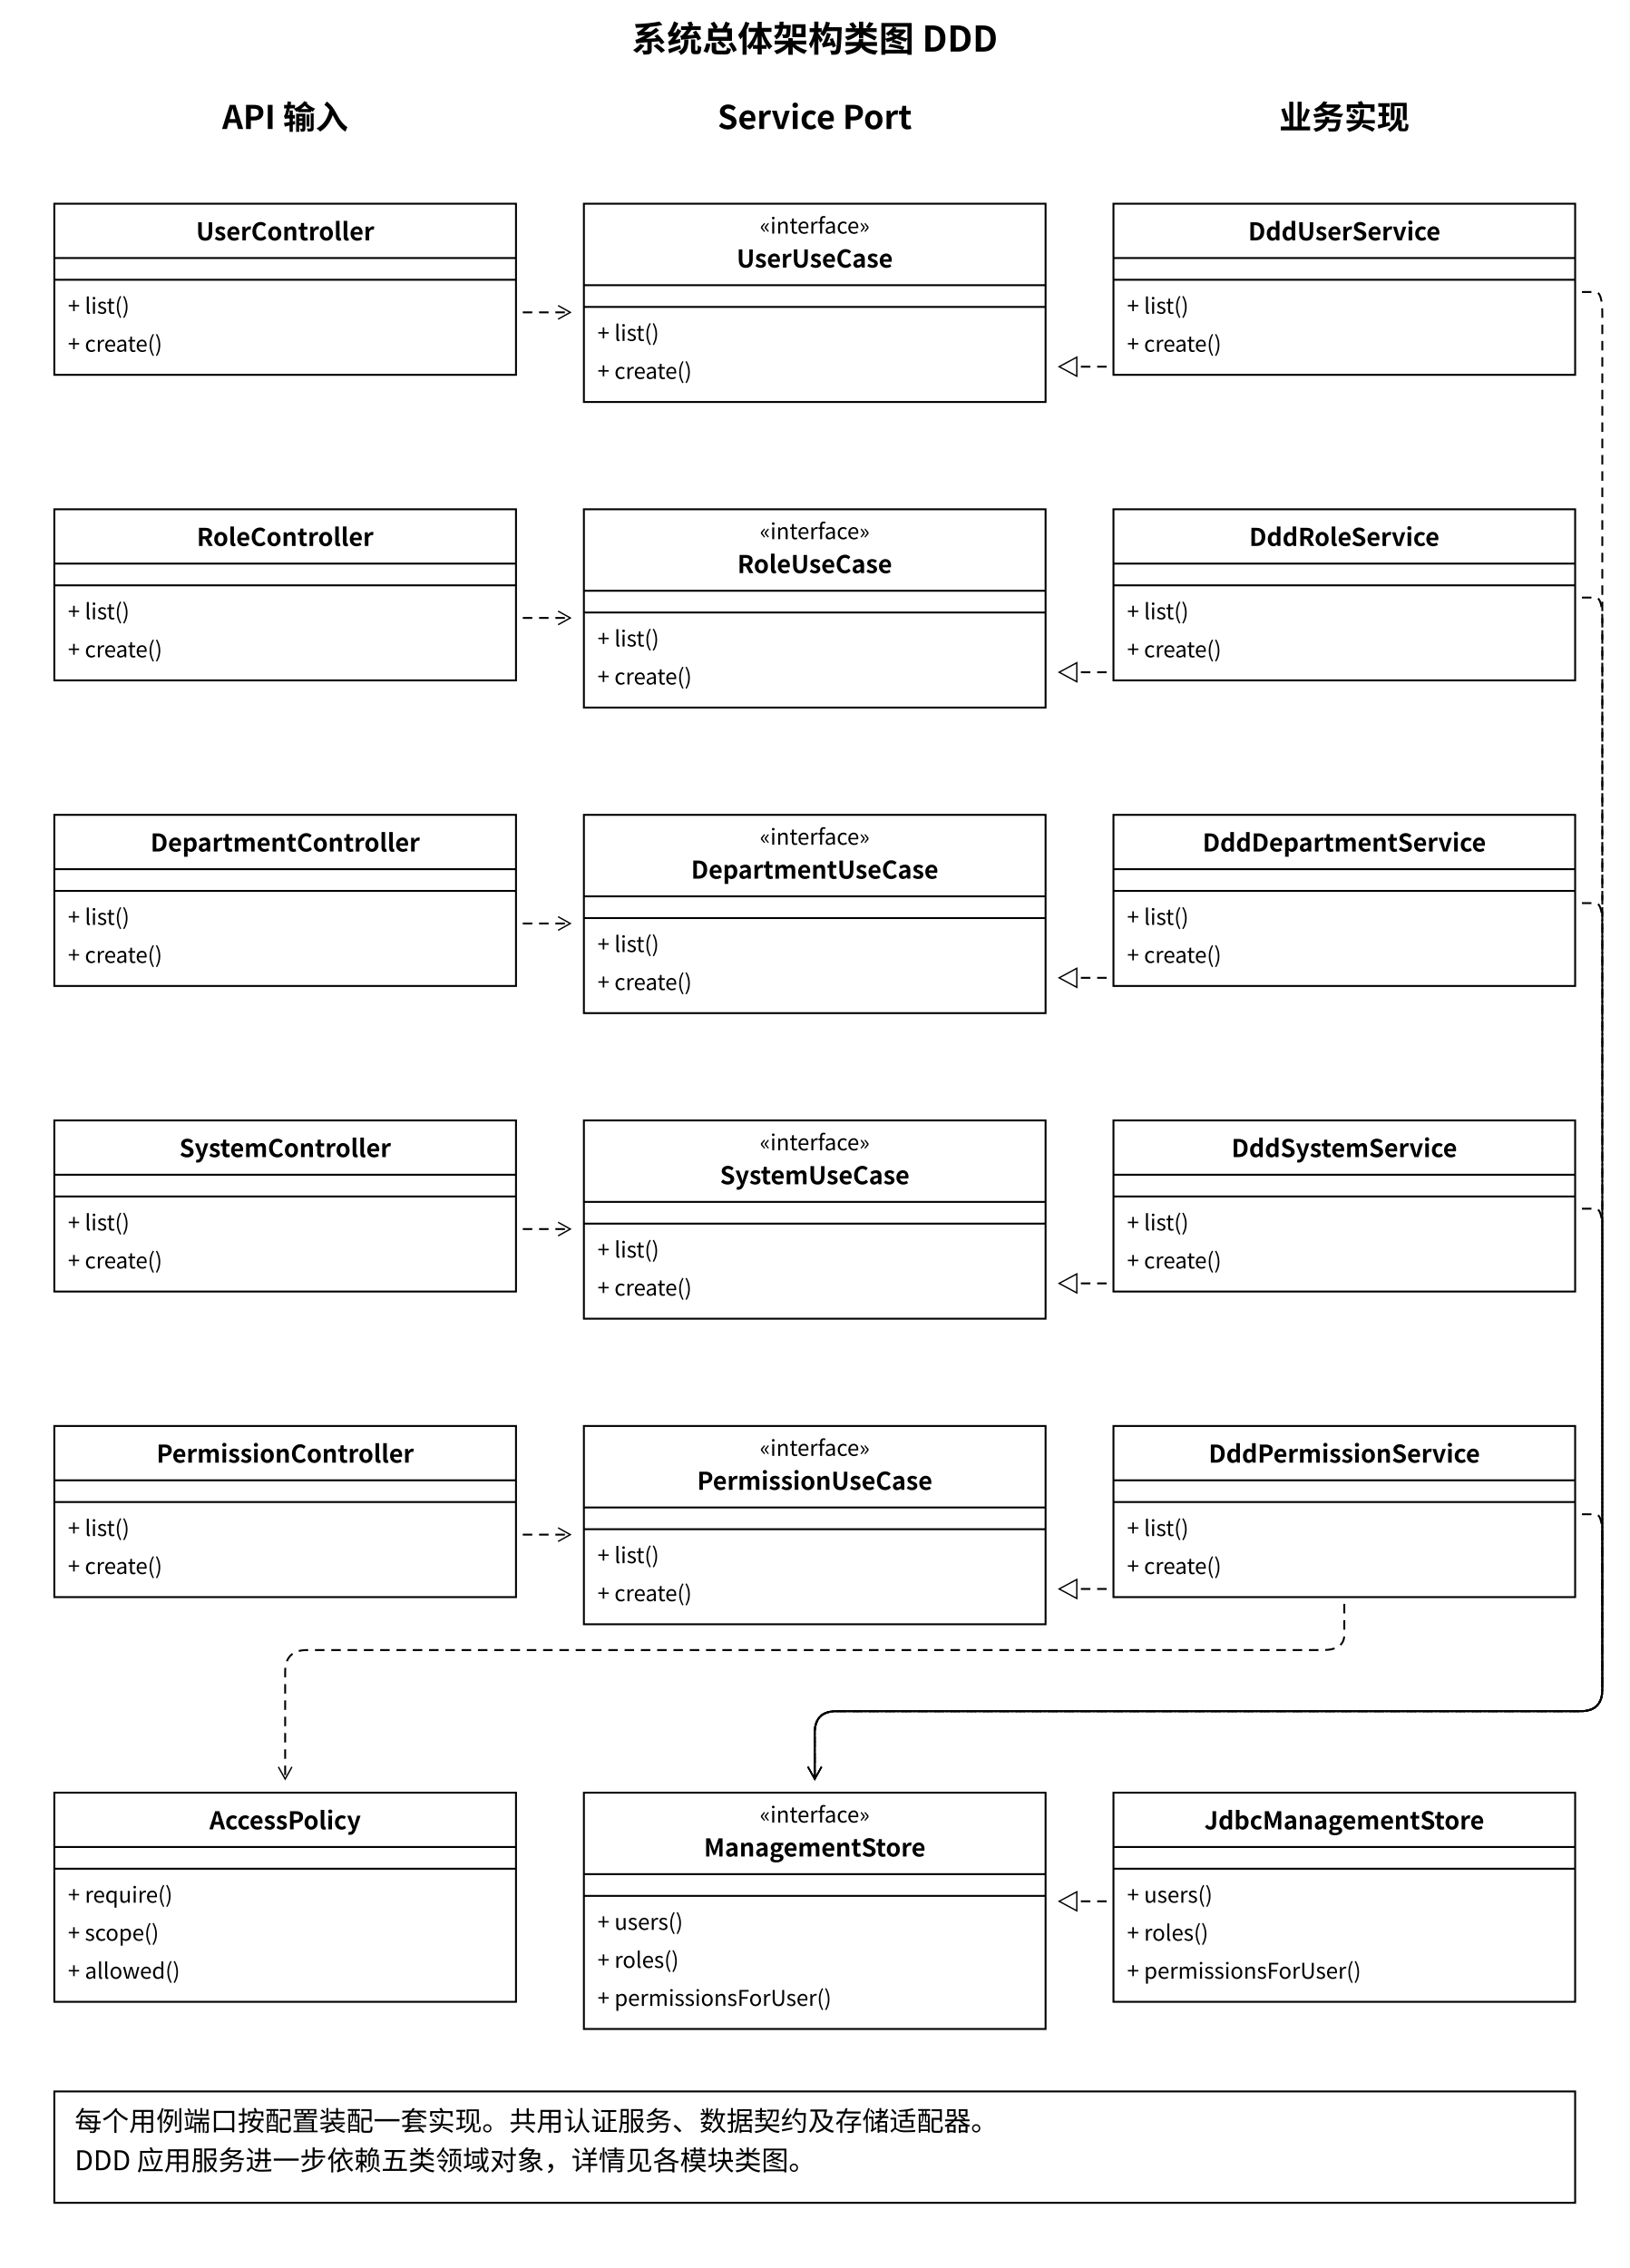
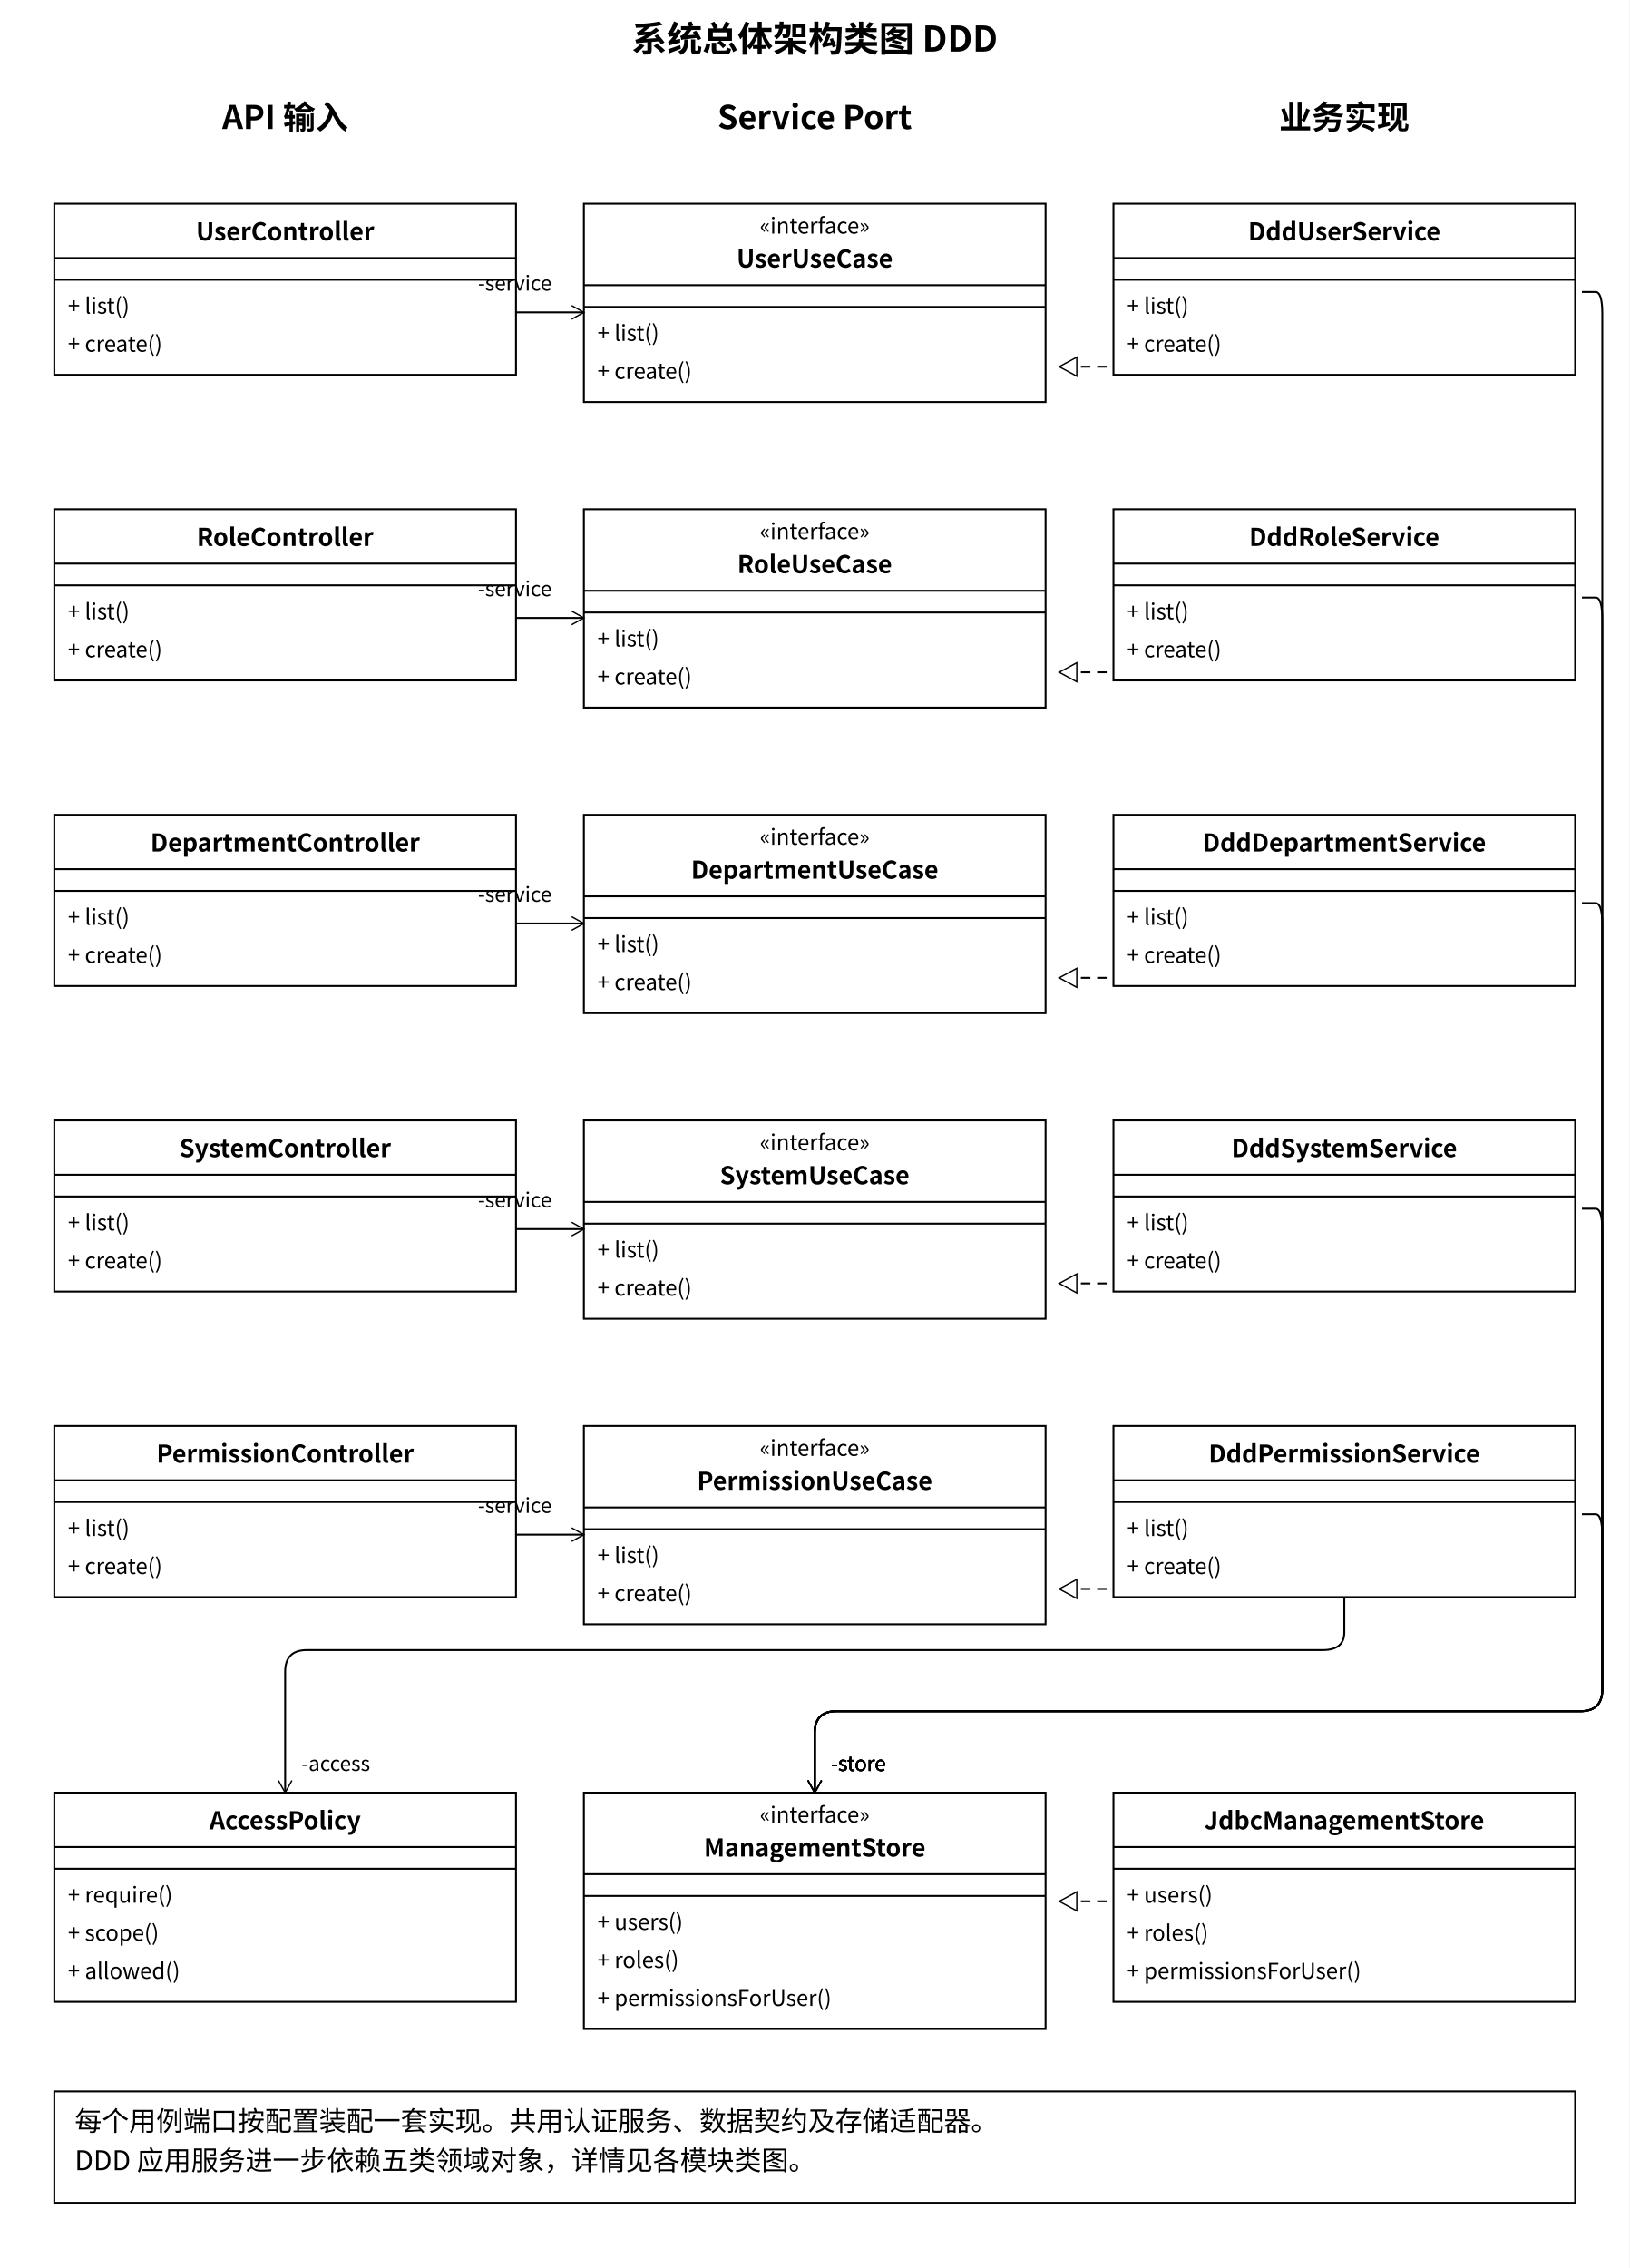
<svg xmlns="http://www.w3.org/2000/svg" width="1200" height="1670" viewBox="0 0 1200 1670">
  <style>text{font-family:'PingFang SC','Microsoft YaHei','Noto Sans CJK SC',system-ui,sans-serif;fill:black}</style>
  <defs>
    <marker id="open" markerWidth="12" markerHeight="12" refX="10" refY="6" orient="auto" markerUnits="userSpaceOnUse">
      <path d="M1,1 L10,6 L1,11" fill="none" stroke="black" />
    </marker>
    <marker id="filled" markerWidth="12" markerHeight="12" refX="10" refY="6" orient="auto" markerUnits="userSpaceOnUse">
      <path d="M1,1 L10,6 L1,11 Z" fill="black" />
    </marker>
    <marker id="triangle" markerWidth="16" markerHeight="16" refX="14" refY="8" orient="auto" markerUnits="userSpaceOnUse">
      <path d="M1,1 L14,8 L1,15 Z" fill="white" stroke="black" />
    </marker>
  </defs>
  <rect width="100%" height="100%" fill="white" />
  <text x="600.0" y="38" font-size="26" text-anchor="middle" font-weight="600">系统总体架构类图 DDD</text>
  <text x="210" y="95" font-size="24" text-anchor="middle" font-weight="600">API 输入</text>
  <text x="600" y="95" font-size="24" text-anchor="middle" font-weight="600">Service Port</text>
  <text x="990" y="95" font-size="24" text-anchor="middle" font-weight="600">业务实现</text>
  <rect x="40" y="150" width="340" height="126" rx="0" fill="white" stroke="black" stroke-width="1.4" />
  <text x="210.0" y="177" font-size="18" text-anchor="middle" font-weight="600">UserController</text>
  <path d="M 40,190 L 380,190" fill="none" stroke="black" stroke-width="1.4" />
  <path d="M 40,206 L 380,206" fill="none" stroke="black" stroke-width="1.4" />
  <text x="50" y="231" font-size="16" text-anchor="start" font-weight="400">+ list()</text>
  <text x="50" y="259" font-size="16" text-anchor="start" font-weight="400">+ create()</text>
  <rect x="430" y="150" width="340" height="146" rx="0" fill="white" stroke="black" stroke-width="1.4" />
  <text x="600.0" y="172" font-size="16" text-anchor="middle" font-weight="400">«interface»</text>
  <text x="600.0" y="197" font-size="18" text-anchor="middle" font-weight="600">UserUseCase</text>
  <path d="M 430,210 L 770,210" fill="none" stroke="black" stroke-width="1.4" />
  <path d="M 430,226 L 770,226" fill="none" stroke="black" stroke-width="1.4" />
  <text x="440" y="251" font-size="16" text-anchor="start" font-weight="400">+ list()</text>
  <text x="440" y="279" font-size="16" text-anchor="start" font-weight="400">+ create()</text>
  <rect x="820" y="150" width="340" height="126" rx="0" fill="white" stroke="black" stroke-width="1.4" />
  <text x="990.0" y="177" font-size="18" text-anchor="middle" font-weight="600">DddUserService</text>
  <path d="M 820,190 L 1160,190" fill="none" stroke="black" stroke-width="1.4" />
  <path d="M 820,206 L 1160,206" fill="none" stroke="black" stroke-width="1.4" />
  <text x="830" y="231" font-size="16" text-anchor="start" font-weight="400">+ list()</text>
  <text x="830" y="259" font-size="16" text-anchor="start" font-weight="400">+ create()</text>
-   <path d="M 385,230 L 420,230" fill="none" stroke="black" stroke-width="1.4" stroke-dasharray="7 5" marker-end="url(#open)" />
+   <path d="M 380,230 L 430,230" fill="none" stroke="black" stroke-width="1.4" marker-end="url(#open)" />
+   <text x="352" y="214" font-size="15" text-anchor="start" font-weight="400">-service</text>
  <path d="M 815,270 L 780,270" fill="none" stroke="black" stroke-width="1.4" stroke-dasharray="7 5" marker-end="url(#triangle)" />
  <rect x="40" y="375" width="340" height="126" rx="0" fill="white" stroke="black" stroke-width="1.4" />
  <text x="210.0" y="402" font-size="18" text-anchor="middle" font-weight="600">RoleController</text>
  <path d="M 40,415 L 380,415" fill="none" stroke="black" stroke-width="1.4" />
  <path d="M 40,431 L 380,431" fill="none" stroke="black" stroke-width="1.4" />
  <text x="50" y="456" font-size="16" text-anchor="start" font-weight="400">+ list()</text>
  <text x="50" y="484" font-size="16" text-anchor="start" font-weight="400">+ create()</text>
  <rect x="430" y="375" width="340" height="146" rx="0" fill="white" stroke="black" stroke-width="1.4" />
  <text x="600.0" y="397" font-size="16" text-anchor="middle" font-weight="400">«interface»</text>
  <text x="600.0" y="422" font-size="18" text-anchor="middle" font-weight="600">RoleUseCase</text>
  <path d="M 430,435 L 770,435" fill="none" stroke="black" stroke-width="1.4" />
  <path d="M 430,451 L 770,451" fill="none" stroke="black" stroke-width="1.4" />
  <text x="440" y="476" font-size="16" text-anchor="start" font-weight="400">+ list()</text>
  <text x="440" y="504" font-size="16" text-anchor="start" font-weight="400">+ create()</text>
  <rect x="820" y="375" width="340" height="126" rx="0" fill="white" stroke="black" stroke-width="1.4" />
  <text x="990.0" y="402" font-size="18" text-anchor="middle" font-weight="600">DddRoleService</text>
  <path d="M 820,415 L 1160,415" fill="none" stroke="black" stroke-width="1.4" />
  <path d="M 820,431 L 1160,431" fill="none" stroke="black" stroke-width="1.4" />
  <text x="830" y="456" font-size="16" text-anchor="start" font-weight="400">+ list()</text>
  <text x="830" y="484" font-size="16" text-anchor="start" font-weight="400">+ create()</text>
-   <path d="M 385,455 L 420,455" fill="none" stroke="black" stroke-width="1.4" stroke-dasharray="7 5" marker-end="url(#open)" />
+   <path d="M 380,455 L 430,455" fill="none" stroke="black" stroke-width="1.4" marker-end="url(#open)" />
+   <text x="352" y="439" font-size="15" text-anchor="start" font-weight="400">-service</text>
  <path d="M 815,495 L 780,495" fill="none" stroke="black" stroke-width="1.4" stroke-dasharray="7 5" marker-end="url(#triangle)" />
  <rect x="40" y="600" width="340" height="126" rx="0" fill="white" stroke="black" stroke-width="1.4" />
  <text x="210.0" y="627" font-size="18" text-anchor="middle" font-weight="600">DepartmentController</text>
  <path d="M 40,640 L 380,640" fill="none" stroke="black" stroke-width="1.4" />
  <path d="M 40,656 L 380,656" fill="none" stroke="black" stroke-width="1.4" />
  <text x="50" y="681" font-size="16" text-anchor="start" font-weight="400">+ list()</text>
  <text x="50" y="709" font-size="16" text-anchor="start" font-weight="400">+ create()</text>
  <rect x="430" y="600" width="340" height="146" rx="0" fill="white" stroke="black" stroke-width="1.4" />
  <text x="600.0" y="622" font-size="16" text-anchor="middle" font-weight="400">«interface»</text>
  <text x="600.0" y="647" font-size="18" text-anchor="middle" font-weight="600">DepartmentUseCase</text>
  <path d="M 430,660 L 770,660" fill="none" stroke="black" stroke-width="1.4" />
  <path d="M 430,676 L 770,676" fill="none" stroke="black" stroke-width="1.4" />
  <text x="440" y="701" font-size="16" text-anchor="start" font-weight="400">+ list()</text>
  <text x="440" y="729" font-size="16" text-anchor="start" font-weight="400">+ create()</text>
  <rect x="820" y="600" width="340" height="126" rx="0" fill="white" stroke="black" stroke-width="1.4" />
  <text x="990.0" y="627" font-size="18" text-anchor="middle" font-weight="600">DddDepartmentService</text>
  <path d="M 820,640 L 1160,640" fill="none" stroke="black" stroke-width="1.4" />
  <path d="M 820,656 L 1160,656" fill="none" stroke="black" stroke-width="1.4" />
  <text x="830" y="681" font-size="16" text-anchor="start" font-weight="400">+ list()</text>
  <text x="830" y="709" font-size="16" text-anchor="start" font-weight="400">+ create()</text>
-   <path d="M 385,680 L 420,680" fill="none" stroke="black" stroke-width="1.4" stroke-dasharray="7 5" marker-end="url(#open)" />
+   <path d="M 380,680 L 430,680" fill="none" stroke="black" stroke-width="1.4" marker-end="url(#open)" />
+   <text x="352" y="664" font-size="15" text-anchor="start" font-weight="400">-service</text>
  <path d="M 815,720 L 780,720" fill="none" stroke="black" stroke-width="1.4" stroke-dasharray="7 5" marker-end="url(#triangle)" />
  <rect x="40" y="825" width="340" height="126" rx="0" fill="white" stroke="black" stroke-width="1.4" />
  <text x="210.0" y="852" font-size="18" text-anchor="middle" font-weight="600">SystemController</text>
  <path d="M 40,865 L 380,865" fill="none" stroke="black" stroke-width="1.4" />
  <path d="M 40,881 L 380,881" fill="none" stroke="black" stroke-width="1.4" />
  <text x="50" y="906" font-size="16" text-anchor="start" font-weight="400">+ list()</text>
  <text x="50" y="934" font-size="16" text-anchor="start" font-weight="400">+ create()</text>
  <rect x="430" y="825" width="340" height="146" rx="0" fill="white" stroke="black" stroke-width="1.4" />
  <text x="600.0" y="847" font-size="16" text-anchor="middle" font-weight="400">«interface»</text>
  <text x="600.0" y="872" font-size="18" text-anchor="middle" font-weight="600">SystemUseCase</text>
  <path d="M 430,885 L 770,885" fill="none" stroke="black" stroke-width="1.4" />
  <path d="M 430,901 L 770,901" fill="none" stroke="black" stroke-width="1.4" />
  <text x="440" y="926" font-size="16" text-anchor="start" font-weight="400">+ list()</text>
  <text x="440" y="954" font-size="16" text-anchor="start" font-weight="400">+ create()</text>
  <rect x="820" y="825" width="340" height="126" rx="0" fill="white" stroke="black" stroke-width="1.4" />
  <text x="990.0" y="852" font-size="18" text-anchor="middle" font-weight="600">DddSystemService</text>
  <path d="M 820,865 L 1160,865" fill="none" stroke="black" stroke-width="1.4" />
  <path d="M 820,881 L 1160,881" fill="none" stroke="black" stroke-width="1.4" />
  <text x="830" y="906" font-size="16" text-anchor="start" font-weight="400">+ list()</text>
  <text x="830" y="934" font-size="16" text-anchor="start" font-weight="400">+ create()</text>
-   <path d="M 385,905 L 420,905" fill="none" stroke="black" stroke-width="1.4" stroke-dasharray="7 5" marker-end="url(#open)" />
+   <path d="M 380,905 L 430,905" fill="none" stroke="black" stroke-width="1.4" marker-end="url(#open)" />
+   <text x="352" y="889" font-size="15" text-anchor="start" font-weight="400">-service</text>
  <path d="M 815,945 L 780,945" fill="none" stroke="black" stroke-width="1.4" stroke-dasharray="7 5" marker-end="url(#triangle)" />
  <rect x="40" y="1050" width="340" height="126" rx="0" fill="white" stroke="black" stroke-width="1.4" />
  <text x="210.0" y="1077" font-size="18" text-anchor="middle" font-weight="600">PermissionController</text>
  <path d="M 40,1090 L 380,1090" fill="none" stroke="black" stroke-width="1.4" />
  <path d="M 40,1106 L 380,1106" fill="none" stroke="black" stroke-width="1.4" />
  <text x="50" y="1131" font-size="16" text-anchor="start" font-weight="400">+ list()</text>
  <text x="50" y="1159" font-size="16" text-anchor="start" font-weight="400">+ create()</text>
  <rect x="430" y="1050" width="340" height="146" rx="0" fill="white" stroke="black" stroke-width="1.4" />
  <text x="600.0" y="1072" font-size="16" text-anchor="middle" font-weight="400">«interface»</text>
  <text x="600.0" y="1097" font-size="18" text-anchor="middle" font-weight="600">PermissionUseCase</text>
  <path d="M 430,1110 L 770,1110" fill="none" stroke="black" stroke-width="1.4" />
  <path d="M 430,1126 L 770,1126" fill="none" stroke="black" stroke-width="1.4" />
  <text x="440" y="1151" font-size="16" text-anchor="start" font-weight="400">+ list()</text>
  <text x="440" y="1179" font-size="16" text-anchor="start" font-weight="400">+ create()</text>
  <rect x="820" y="1050" width="340" height="126" rx="0" fill="white" stroke="black" stroke-width="1.4" />
  <text x="990.0" y="1077" font-size="18" text-anchor="middle" font-weight="600">DddPermissionService</text>
  <path d="M 820,1090 L 1160,1090" fill="none" stroke="black" stroke-width="1.4" />
  <path d="M 820,1106 L 1160,1106" fill="none" stroke="black" stroke-width="1.4" />
  <text x="830" y="1131" font-size="16" text-anchor="start" font-weight="400">+ list()</text>
  <text x="830" y="1159" font-size="16" text-anchor="start" font-weight="400">+ create()</text>
-   <path d="M 385,1130 L 420,1130" fill="none" stroke="black" stroke-width="1.4" stroke-dasharray="7 5" marker-end="url(#open)" />
+   <path d="M 380,1130 L 430,1130" fill="none" stroke="black" stroke-width="1.4" marker-end="url(#open)" />
+   <text x="352" y="1114" font-size="15" text-anchor="start" font-weight="400">-service</text>
  <path d="M 815,1170 L 780,1170" fill="none" stroke="black" stroke-width="1.4" stroke-dasharray="7 5" marker-end="url(#triangle)" />
  <rect x="40" y="1320" width="340" height="154" rx="0" fill="white" stroke="black" stroke-width="1.4" />
  <text x="210.0" y="1347" font-size="18" text-anchor="middle" font-weight="600">AccessPolicy</text>
  <path d="M 40,1360 L 380,1360" fill="none" stroke="black" stroke-width="1.4" />
  <path d="M 40,1376 L 380,1376" fill="none" stroke="black" stroke-width="1.4" />
  <text x="50" y="1401" font-size="16" text-anchor="start" font-weight="400">+ require()</text>
  <text x="50" y="1429" font-size="16" text-anchor="start" font-weight="400">+ scope()</text>
  <text x="50" y="1457" font-size="16" text-anchor="start" font-weight="400">+ allowed()</text>
  <rect x="430" y="1320" width="340" height="174" rx="0" fill="white" stroke="black" stroke-width="1.4" />
  <text x="600.0" y="1342" font-size="16" text-anchor="middle" font-weight="400">«interface»</text>
  <text x="600.0" y="1367" font-size="18" text-anchor="middle" font-weight="600">ManagementStore</text>
  <path d="M 430,1380 L 770,1380" fill="none" stroke="black" stroke-width="1.4" />
  <path d="M 430,1396 L 770,1396" fill="none" stroke="black" stroke-width="1.4" />
  <text x="440" y="1421" font-size="16" text-anchor="start" font-weight="400">+ users()</text>
  <text x="440" y="1449" font-size="16" text-anchor="start" font-weight="400">+ roles()</text>
  <text x="440" y="1477" font-size="16" text-anchor="start" font-weight="400">+ permissionsForUser()</text>
  <rect x="820" y="1320" width="340" height="154" rx="0" fill="white" stroke="black" stroke-width="1.4" />
  <text x="990.0" y="1347" font-size="18" text-anchor="middle" font-weight="600">JdbcManagementStore</text>
  <path d="M 820,1360 L 1160,1360" fill="none" stroke="black" stroke-width="1.4" />
  <path d="M 820,1376 L 1160,1376" fill="none" stroke="black" stroke-width="1.4" />
  <text x="830" y="1401" font-size="16" text-anchor="start" font-weight="400">+ users()</text>
  <text x="830" y="1429" font-size="16" text-anchor="start" font-weight="400">+ roles()</text>
  <text x="830" y="1457" font-size="16" text-anchor="start" font-weight="400">+ permissionsForUser()</text>
  <path d="M 815,1400 L 780,1400" fill="none" stroke="black" stroke-width="1.4" stroke-dasharray="7 5" marker-end="url(#triangle)" />
-   <path d="M 1165,215 L 1175.0,215.0 Q 1180,215 1180.0,231.0 L 1180.0,1244.0 Q 1180,1260 1164.0,1260.0 L 616.0,1260.0 Q 600,1260 600.0,1276.0 L 600,1310" fill="none" stroke="black" stroke-width="1.4" stroke-dasharray="7 5" marker-end="url(#open)" />
-   <path d="M 1165,440 L 1175.0,440.0 Q 1180,440 1180.0,456.0 L 1180.0,1244.0 Q 1180,1260 1164.0,1260.0 L 616.0,1260.0 Q 600,1260 600.0,1276.0 L 600,1310" fill="none" stroke="black" stroke-width="1.4" stroke-dasharray="7 5" marker-end="url(#open)" />
-   <path d="M 1165,665 L 1175.0,665.0 Q 1180,665 1180.0,681.0 L 1180.0,1244.0 Q 1180,1260 1164.0,1260.0 L 616.0,1260.0 Q 600,1260 600.0,1276.0 L 600,1310" fill="none" stroke="black" stroke-width="1.4" stroke-dasharray="7 5" marker-end="url(#open)" />
-   <path d="M 1165,890 L 1175.0,890.0 Q 1180,890 1180.0,906.0 L 1180.0,1244.0 Q 1180,1260 1164.0,1260.0 L 616.0,1260.0 Q 600,1260 600.0,1276.0 L 600,1310" fill="none" stroke="black" stroke-width="1.4" stroke-dasharray="7 5" marker-end="url(#open)" />
-   <path d="M 1165,1115 L 1175.0,1115.0 Q 1180,1115 1180.0,1131.0 L 1180.0,1244.0 Q 1180,1260 1164.0,1260.0 L 616.0,1260.0 Q 600,1260 600.0,1276.0 L 600,1310" fill="none" stroke="black" stroke-width="1.4" stroke-dasharray="7 5" marker-end="url(#open)" />
-   <path d="M 990,1181 L 990.0,1203.667 Q 990,1215 974.0,1215.0 L 226.0,1215.0 Q 210,1215 210.0,1231.0 L 210,1310" fill="none" stroke="black" stroke-width="1.4" stroke-dasharray="7 5" marker-end="url(#open)" />
+   <path d="M 1165,215 L 1175.0,215.0 Q 1180,215 1180.0,231.0 L 1180.0,1244.0 Q 1180,1260 1164.0,1260.0 L 616.0,1260.0 Q 600,1260 600.0,1276.0 L 600,1320" fill="none" stroke="black" stroke-width="1.4" marker-end="url(#open)" />
+   <text x="612" y="1304" font-size="15" text-anchor="start" font-weight="400">-store</text>
+   <path d="M 1165,440 L 1175.0,440.0 Q 1180,440 1180.0,456.0 L 1180.0,1244.0 Q 1180,1260 1164.0,1260.0 L 616.0,1260.0 Q 600,1260 600.0,1276.0 L 600,1320" fill="none" stroke="black" stroke-width="1.4" marker-end="url(#open)" />
+   <text x="612" y="1304" font-size="15" text-anchor="start" font-weight="400">-store</text>
+   <path d="M 1165,665 L 1175.0,665.0 Q 1180,665 1180.0,681.0 L 1180.0,1244.0 Q 1180,1260 1164.0,1260.0 L 616.0,1260.0 Q 600,1260 600.0,1276.0 L 600,1320" fill="none" stroke="black" stroke-width="1.4" marker-end="url(#open)" />
+   <text x="612" y="1304" font-size="15" text-anchor="start" font-weight="400">-store</text>
+   <path d="M 1165,890 L 1175.0,890.0 Q 1180,890 1180.0,906.0 L 1180.0,1244.0 Q 1180,1260 1164.0,1260.0 L 616.0,1260.0 Q 600,1260 600.0,1276.0 L 600,1320" fill="none" stroke="black" stroke-width="1.4" marker-end="url(#open)" />
+   <text x="612" y="1304" font-size="15" text-anchor="start" font-weight="400">-store</text>
+   <path d="M 1165,1115 L 1175.0,1115.0 Q 1180,1115 1180.0,1131.0 L 1180.0,1244.0 Q 1180,1260 1164.0,1260.0 L 616.0,1260.0 Q 600,1260 600.0,1276.0 L 600,1320" fill="none" stroke="black" stroke-width="1.4" marker-end="url(#open)" />
+   <text x="612" y="1304" font-size="15" text-anchor="start" font-weight="400">-store</text>
+   <path d="M 990,1176 L 990.0,1202.0 Q 990,1215 974.0,1215.0 L 226.0,1215.0 Q 210,1215 210.0,1231.0 L 210,1320" fill="none" stroke="black" stroke-width="1.4" marker-end="url(#open)" />
+   <text x="222" y="1304" font-size="15" text-anchor="start" font-weight="400">-access</text>
  <rect x="40" y="1540" width="1120" height="82" rx="0" fill="white" stroke="black" stroke-width="1.4" />
  <text x="55" y="1569" font-size="20" text-anchor="start" font-weight="400">每个用例端口按配置装配一套实现。共用认证服务、数据契约及存储适配器。</text>
  <text x="55" y="1598" font-size="20" text-anchor="start" font-weight="400">DDD 应用服务进一步依赖五类领域对象，详情见各模块类图。</text>
</svg>
